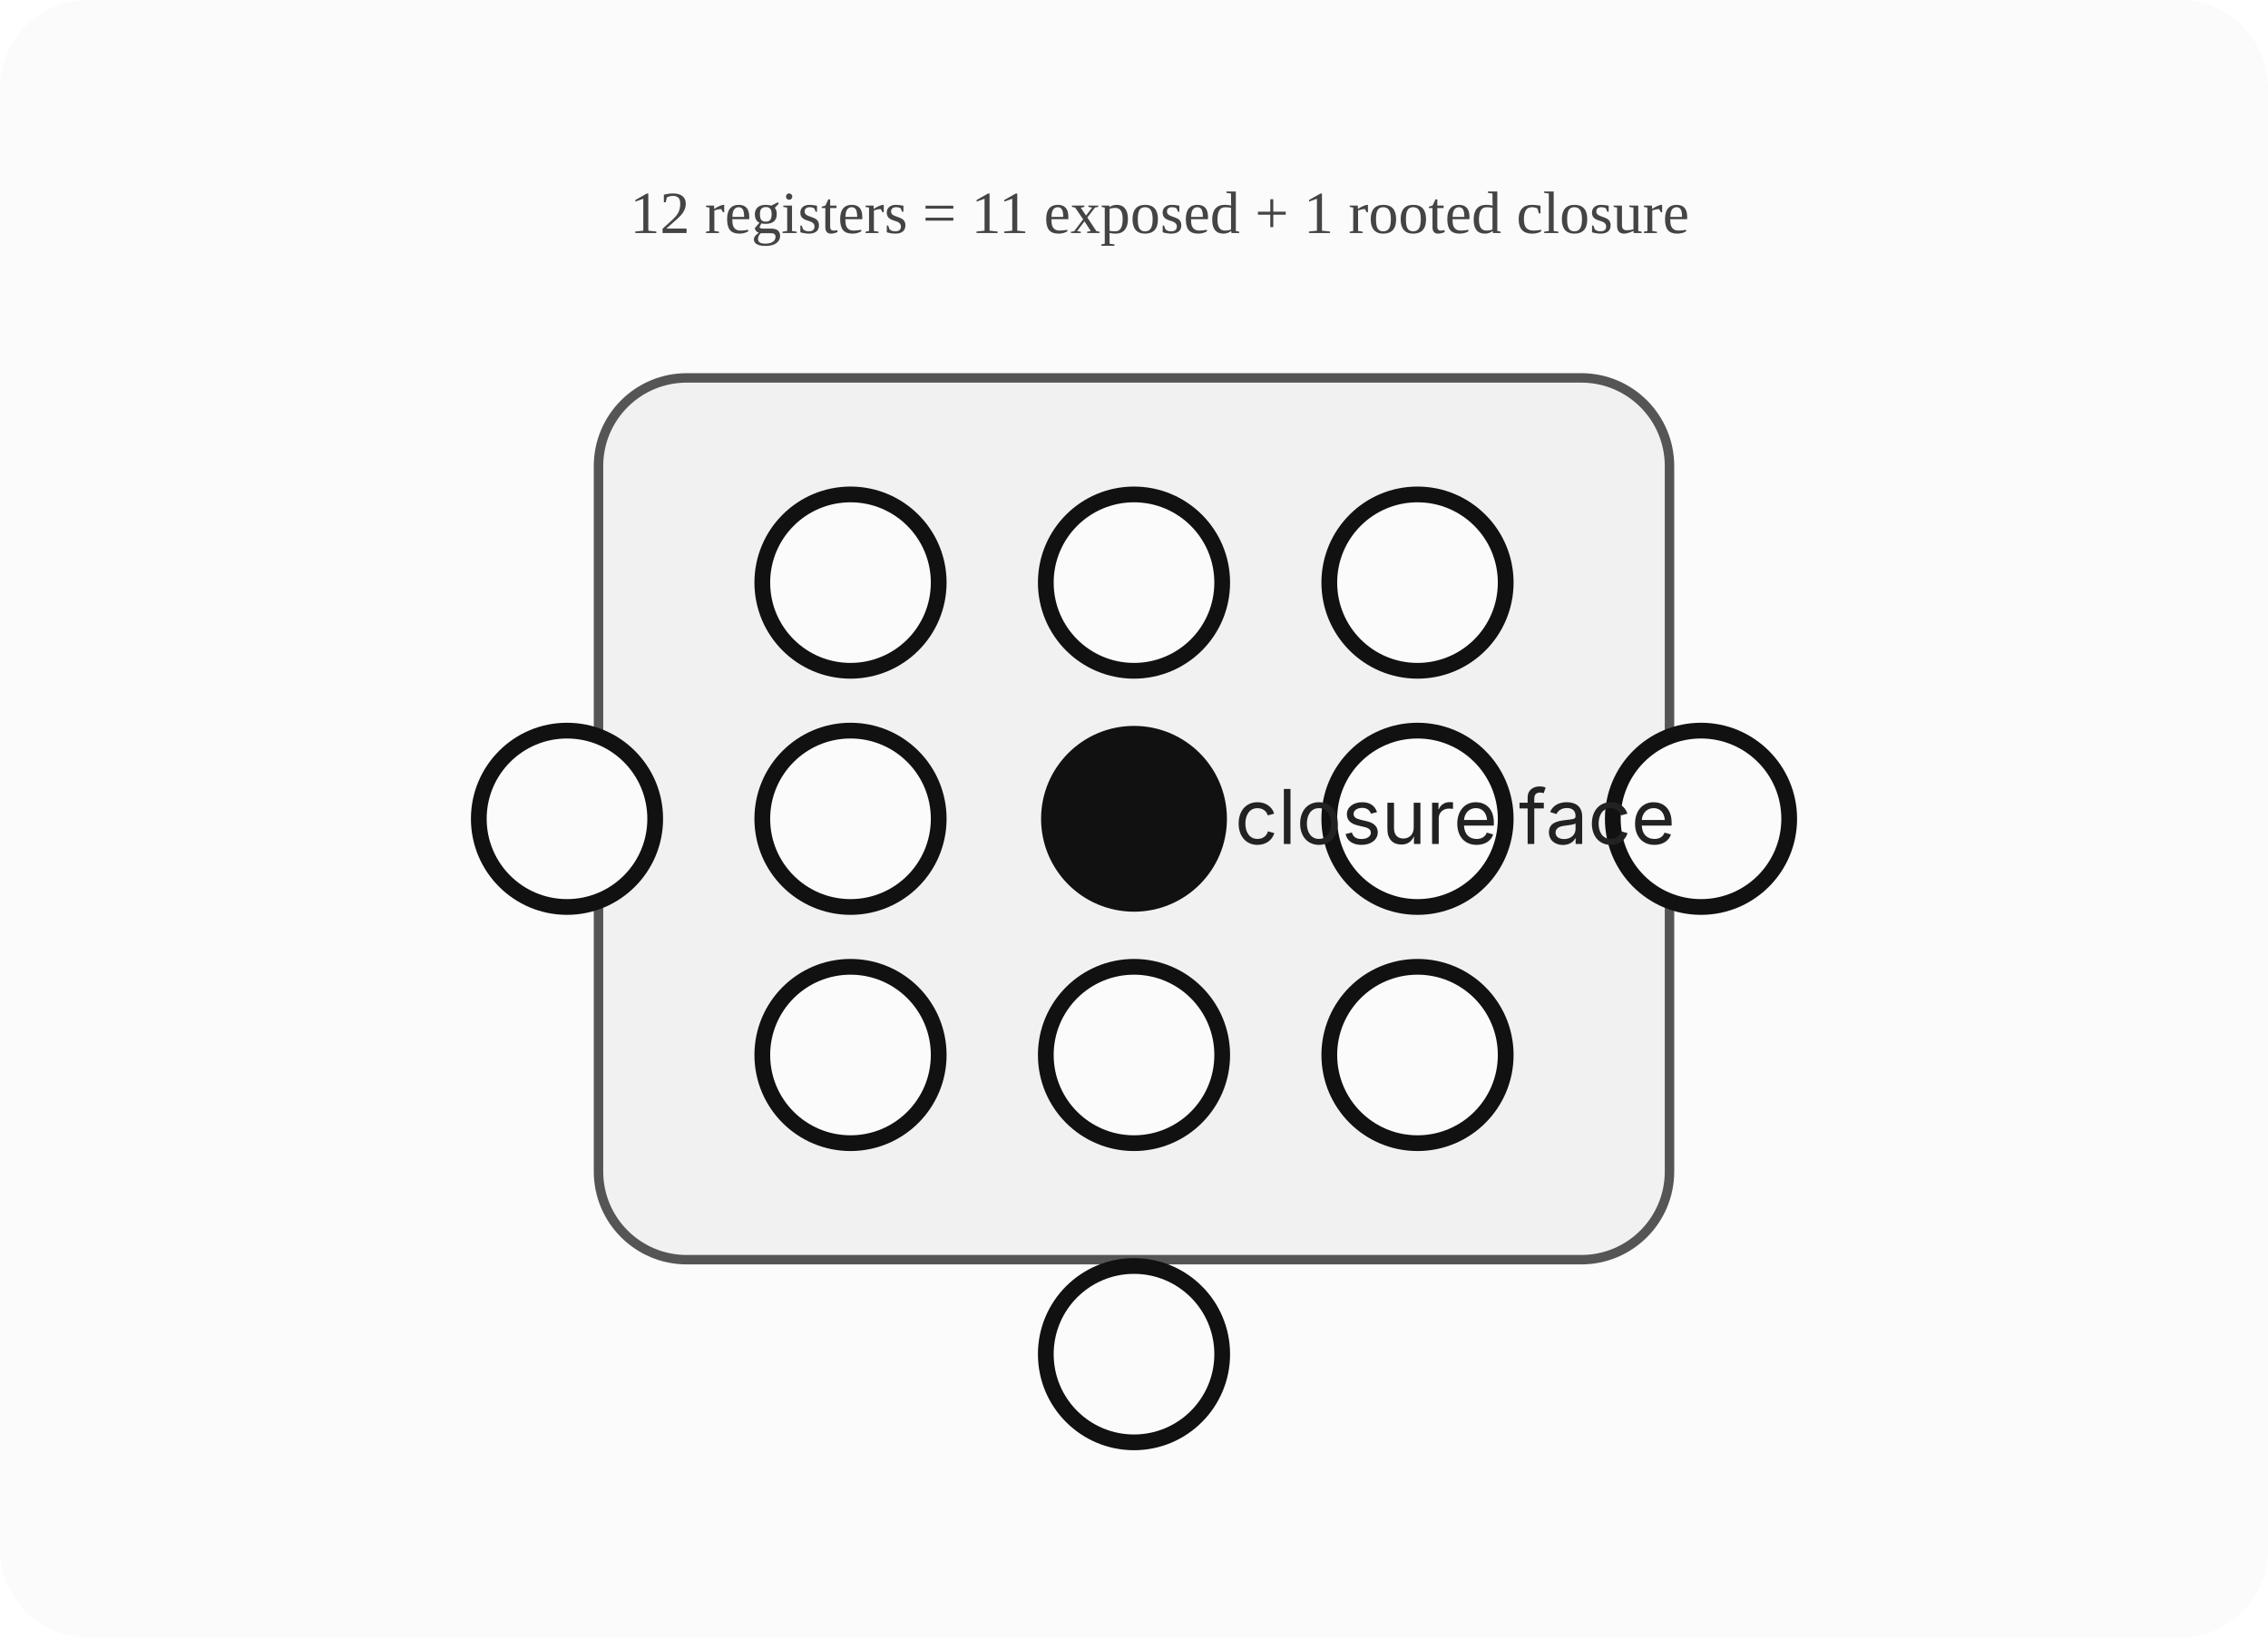
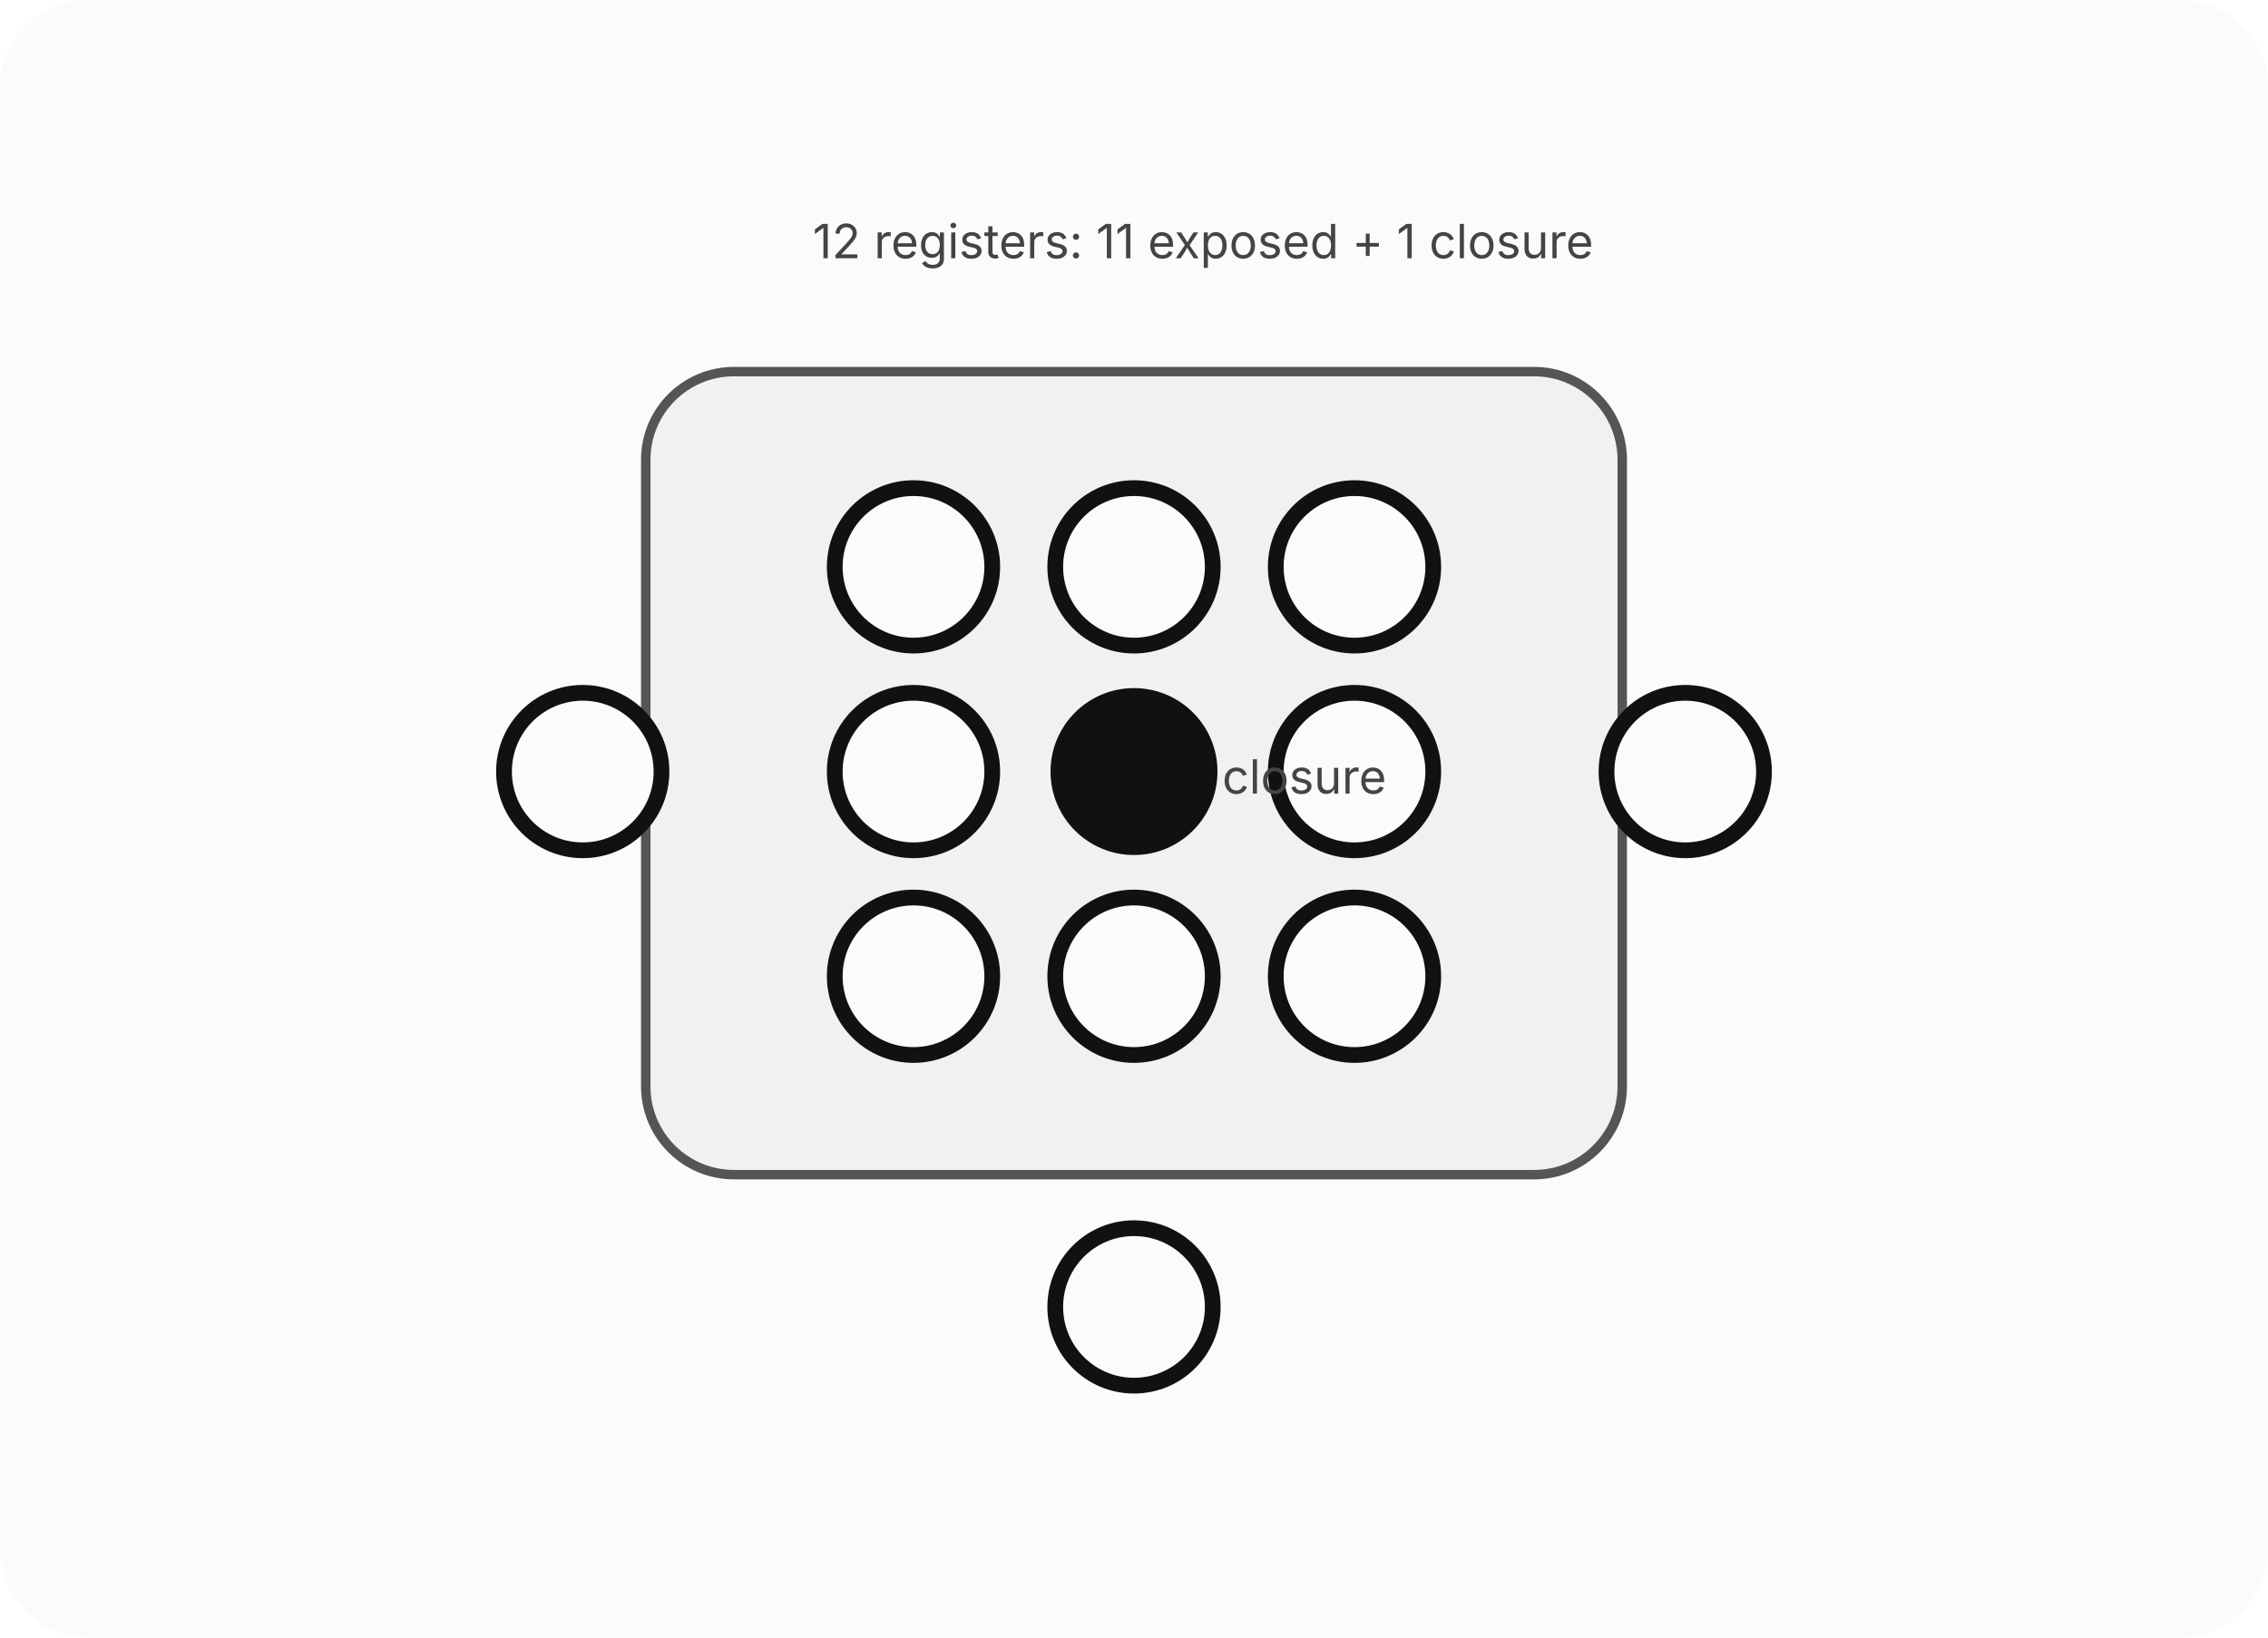
<svg xmlns="http://www.w3.org/2000/svg" viewBox="0 0 720 520" role="img">
  <style>
    .bg { fill: #fbfbfb; }
    .line { fill: none; stroke: #111; stroke-width: 5; stroke-linecap: round; stroke-linejoin: round; }
    .thin { fill: none; stroke: #555; stroke-width: 3; stroke-linecap: round; stroke-linejoin: round; }
    .dash { fill: none; stroke: #777; stroke-width: 3; stroke-dasharray: 9 8; stroke-linecap: round; stroke-linejoin: round; }
    .soft { fill: #f1f1f1; stroke: #555; stroke-width: 3; }
    .mem { fill: none; stroke: #777; stroke-width: 34; stroke-linecap: round; }
    .node { fill: #111; stroke: #111; stroke-width: 3; }
    .open { fill: #fbfbfb; stroke: #111; stroke-width: 5; }
-     .accent { fill: #dcdcdc; stroke: #111; stroke-width: 4; }
-     .label { font-family: system-ui, -apple-system, BlinkMacSystemFont, "Segoe UI", sans-serif; font-size: 24px; fill: #222; }
-     .small { font-size: 19px; fill: #444; }
-     .tiny { font-size: 16px; fill: #444; }
+     .accent { fill: #e7e7e7; stroke: #111; stroke-width: 4; opacity: 0.85; }
+     .label { font-family: system-ui, -apple-system, BlinkMacSystemFont, "Segoe UI", sans-serif; font-size: 19px; fill: #222; }
+     .small { font-family: system-ui, -apple-system, BlinkMacSystemFont, "Segoe UI", sans-serif; font-size: 15px; fill: #444; }
+     .tag { fill: rgba(255,255,255,0.82); stroke: rgba(0,0,0,0.08); stroke-width: 1; }
  </style>
  <rect class="bg" x="0" y="0" width="720" height="520" rx="28" />
-   <rect class="soft" x="190" y="120" width="340" height="280" rx="28" />
-   <circle class="open" cx="270" cy="185" r="28" />
-   <circle class="open" cx="360" cy="185" r="28" />
-   <circle class="open" cx="450" cy="185" r="28" />
-   <circle class="open" cx="270" cy="260" r="28" />
-   <circle class="node" cx="360" cy="260" r="28" />
-   <circle class="open" cx="450" cy="260" r="28" />
-   <circle class="open" cx="270" cy="335" r="28" />
-   <circle class="open" cx="360" cy="335" r="28" />
-   <circle class="open" cx="450" cy="335" r="28" />
-   <circle class="open" cx="180" cy="260" r="28" />
-   <circle class="open" cx="540" cy="260" r="28" />
-   <circle class="open" cx="360" cy="430" r="28" />
-   <text class="label" x="392" y="268">closure face</text>
-   <text class="small" x="200" y="74">12 registers = 11 exposed + 1 rooted closure</text>
+   <rect class="soft" x="205" y="118" width="310" height="255" rx="28" />
+   <circle class="open" cx="290" cy="180" r="25" />
+   <circle class="open" cx="360" cy="180" r="25" />
+   <circle class="open" cx="430" cy="180" r="25" />
+   <circle class="open" cx="290" cy="245" r="25" />
+   <circle class="node" cx="360" cy="245" r="25" />
+   <circle class="open" cx="430" cy="245" r="25" />
+   <circle class="open" cx="290" cy="310" r="25" />
+   <circle class="open" cx="360" cy="310" r="25" />
+   <circle class="open" cx="430" cy="310" r="25" />
+   <circle class="open" cx="185" cy="245" r="25" />
+   <circle class="open" cx="535" cy="245" r="25" />
+   <circle class="open" cx="360" cy="415" r="25" />
+   <text class="small" x="258" y="82">12 registers: 11 exposed + 1 closure</text>
+   <text class="small" x="388" y="252">closure</text>
</svg>
